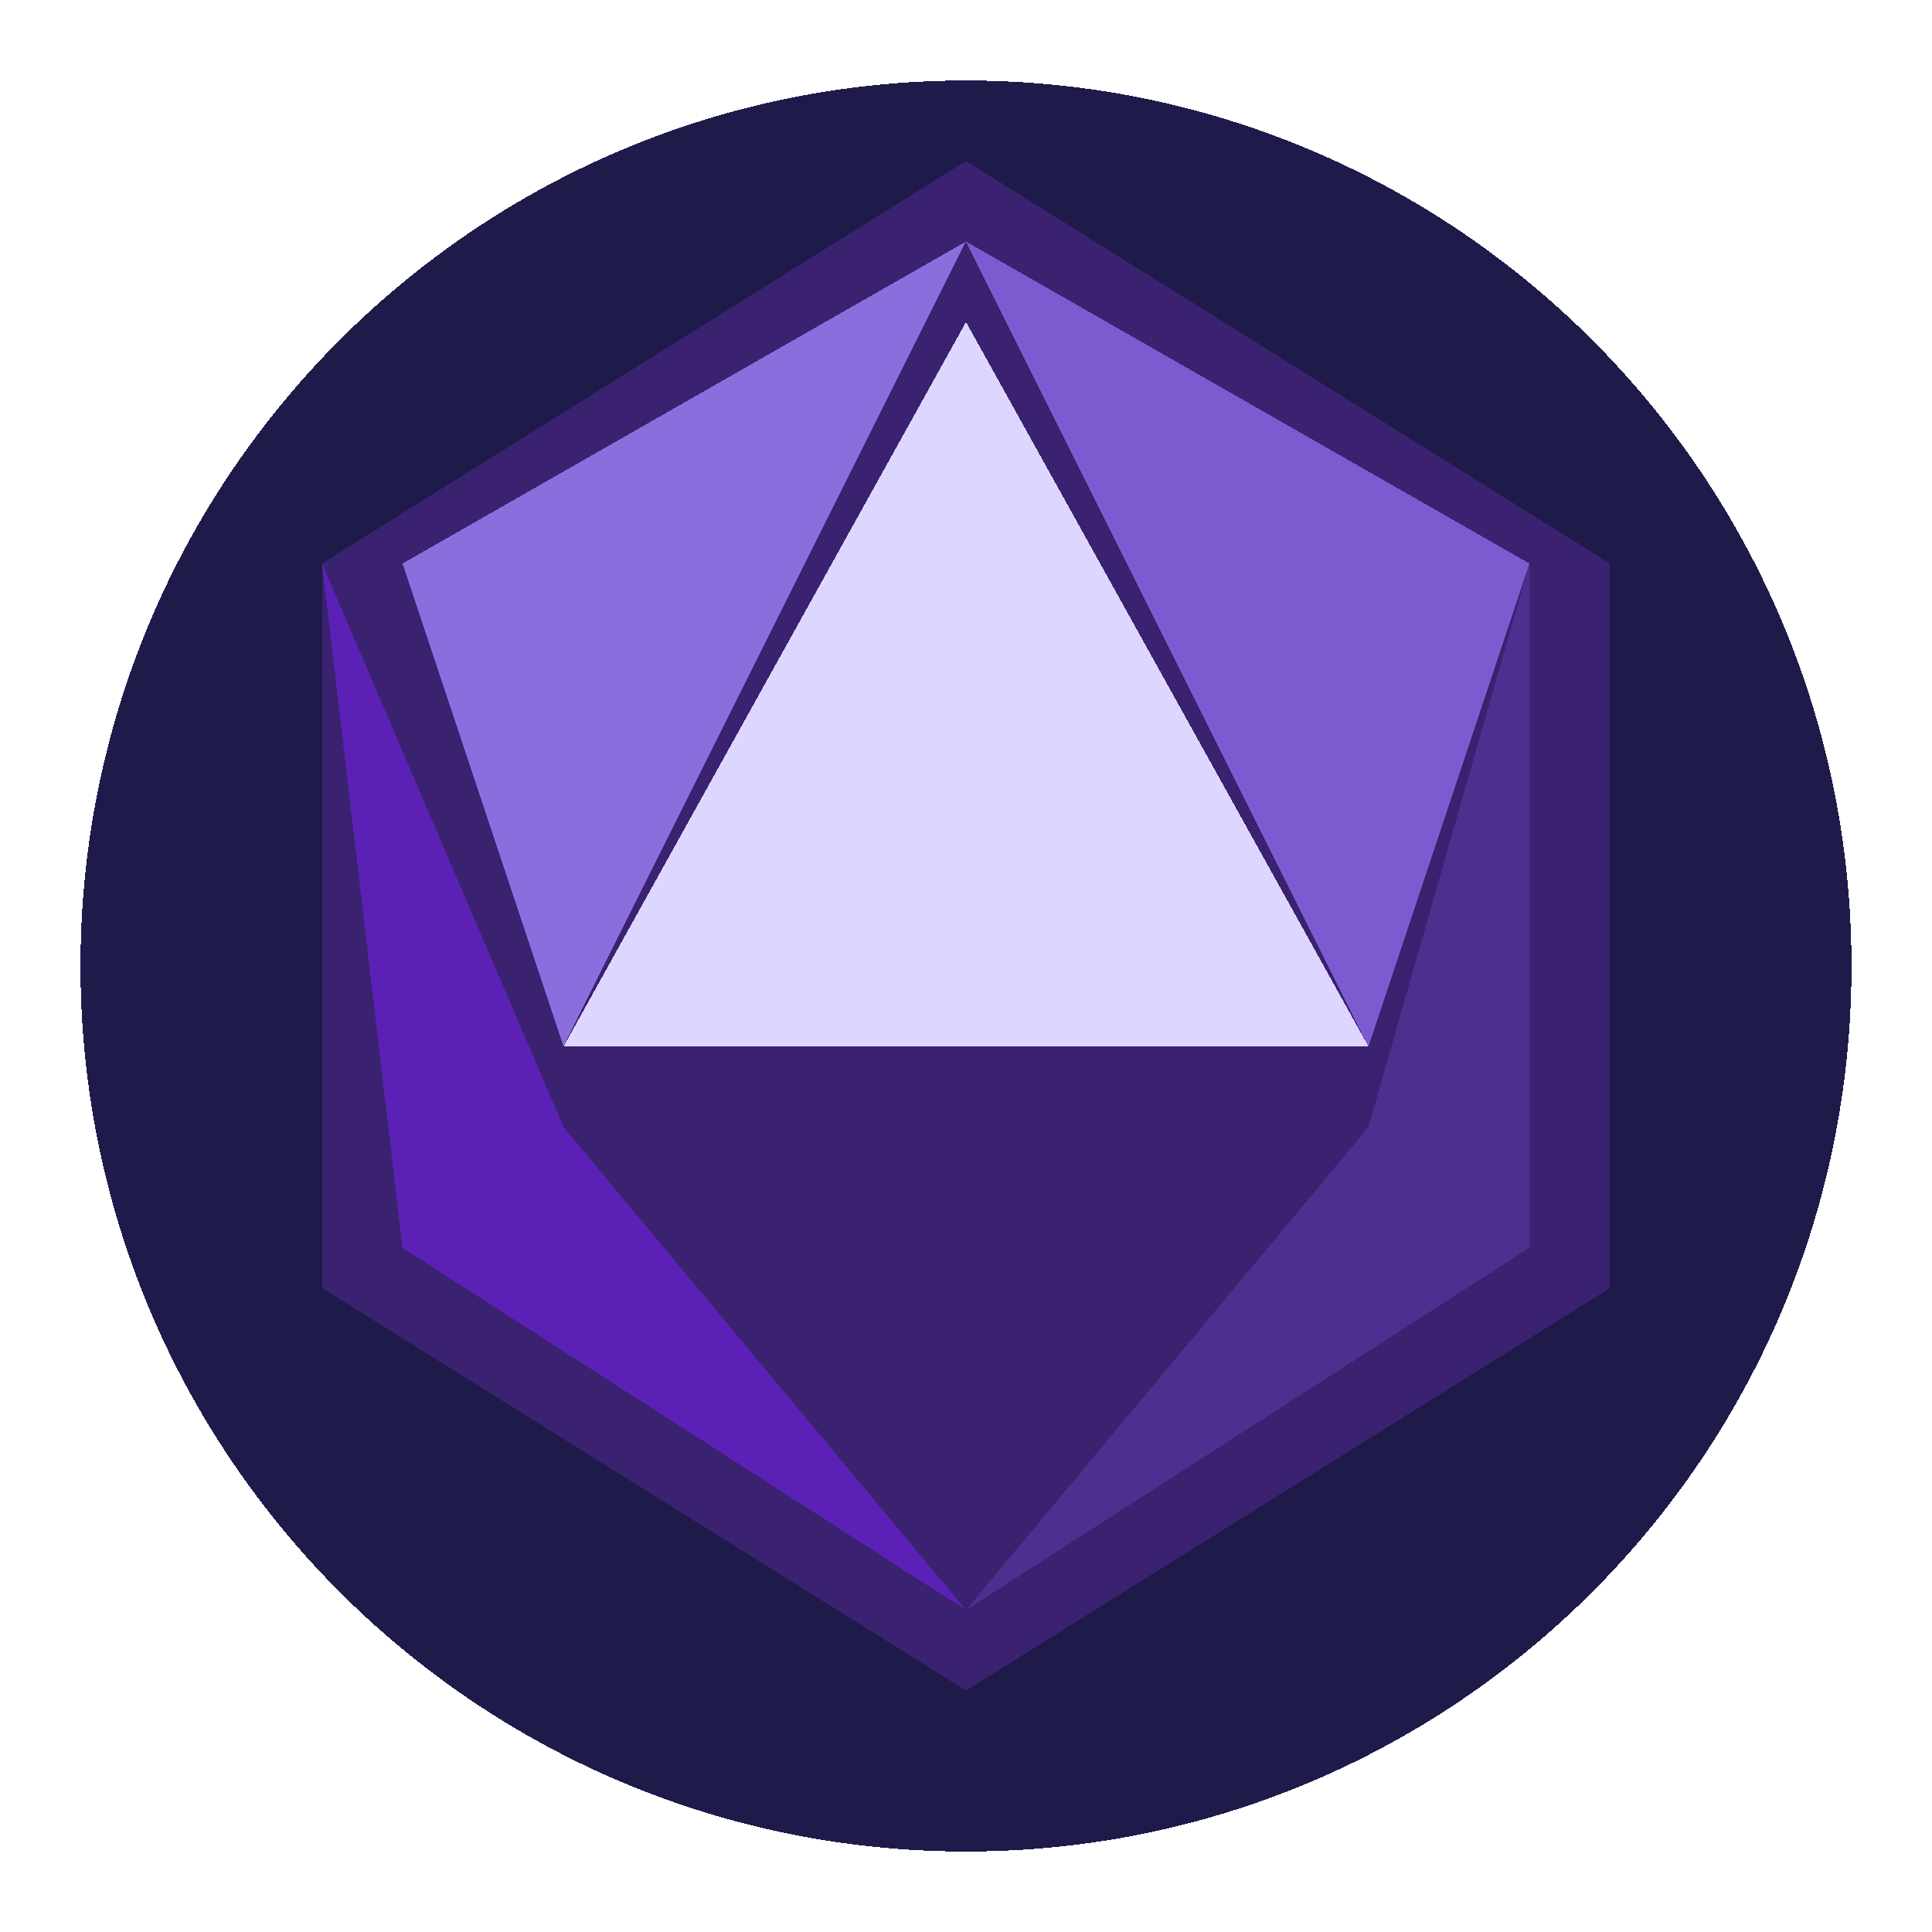
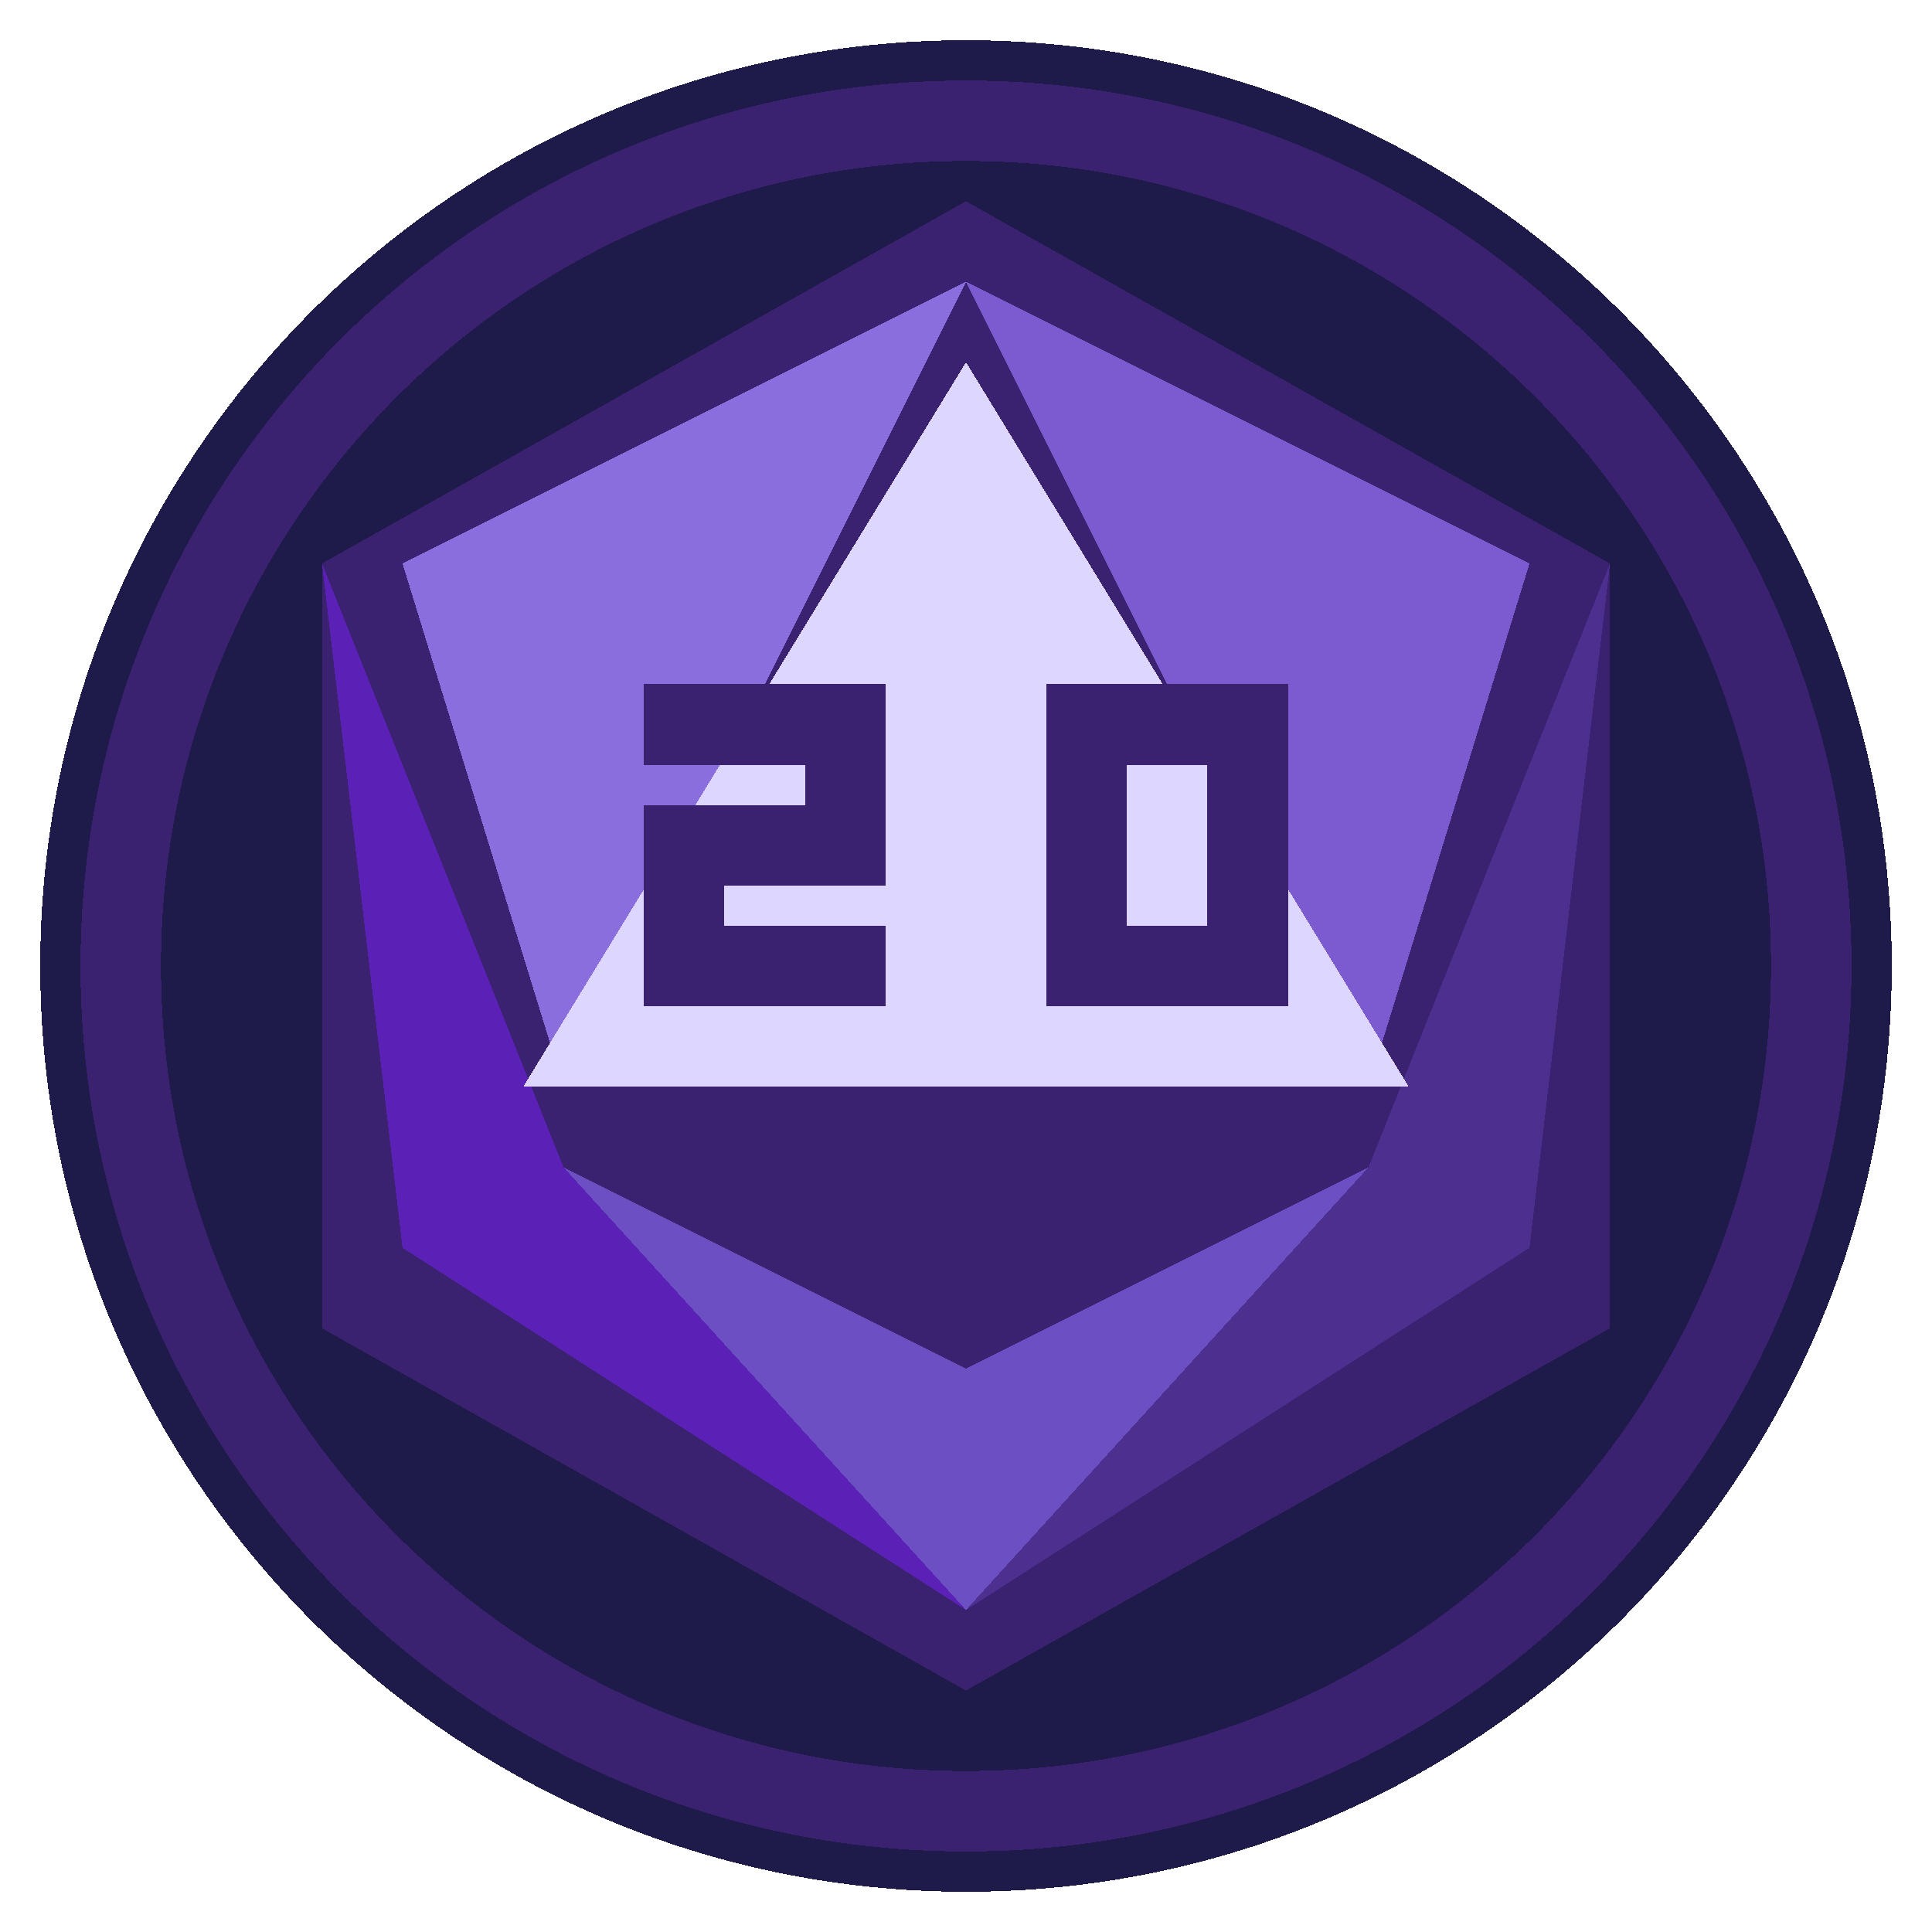
- <svg xmlns="http://www.w3.org/2000/svg" viewBox="0 0 24 24" width="24" height="24" shape-rendering="crispEdges" role="presentation">
-   <circle cx="12" cy="12" r="11" fill="#1E1B4B" />
-   <path d="M12 2 L20 7 L20 16 L12 21 L4 16 L4 7 Z" fill="#3A2270" />
-   <path d="M4 7 L7 14 L12 20 L5 15.5 Z" fill="#5B21B6" />
-   <path d="M19 7 L17 14 L12 20 L19 15.5 Z" fill="#4C2F8F" />
-   <path d="M12 3 L5 7 L7 13 Z" fill="#8B6EDE" />
-   <path d="M12 3 L19 7 L17 13 Z" fill="#7C5BD0" />
-   <path d="M12 4 L17 13 L7 13 Z" fill="#DDD6FE" />
+ <svg xmlns="http://www.w3.org/2000/svg" viewBox="0 0 48 48" width="48" height="48" shape-rendering="crispEdges" role="presentation">
+   <circle cx="24" cy="24" r="23" fill="#1E1B4B" />
+   <circle cx="24" cy="24" r="21" fill="none" stroke="#3A2270" stroke-width="2" />
+   <path d="M24 5 L40 14 L40 33 L24 42 L8 33 L8 14 Z" fill="#3A2270" />
+   <path d="M8 14 L14 29 L24 40 L10 31 Z" fill="#5B21B6" />
+   <path d="M40 14 L34 29 L24 40 L38 31 Z" fill="#4C2F8F" />
+   <path d="M14 29 L24 40 L34 29 L24 34 Z" fill="#6D4FC4" />
+   <path d="M24 7 L10 14 L14 27 Z" fill="#8B6EDE" />
+   <path d="M24 7 L38 14 L34 27 Z" fill="#7C5BD0" />
+   <path d="M24 9 L35 27 L13 27 Z" fill="#DDD6FE" />
+   <g fill="#3A2270">
+     <rect x="16" y="17" width="6" height="2" />
+     <rect x="20" y="17" width="2" height="4" />
+     <rect x="16" y="20" width="6" height="2" />
+     <rect x="16" y="20" width="2" height="5" />
+     <rect x="16" y="23" width="6" height="2" />
+     <rect x="26" y="17" width="6" height="2" />
+     <rect x="26" y="17" width="2" height="8" />
+     <rect x="30" y="17" width="2" height="8" />
+     <rect x="26" y="23" width="6" height="2" />
+   </g>
</svg>
